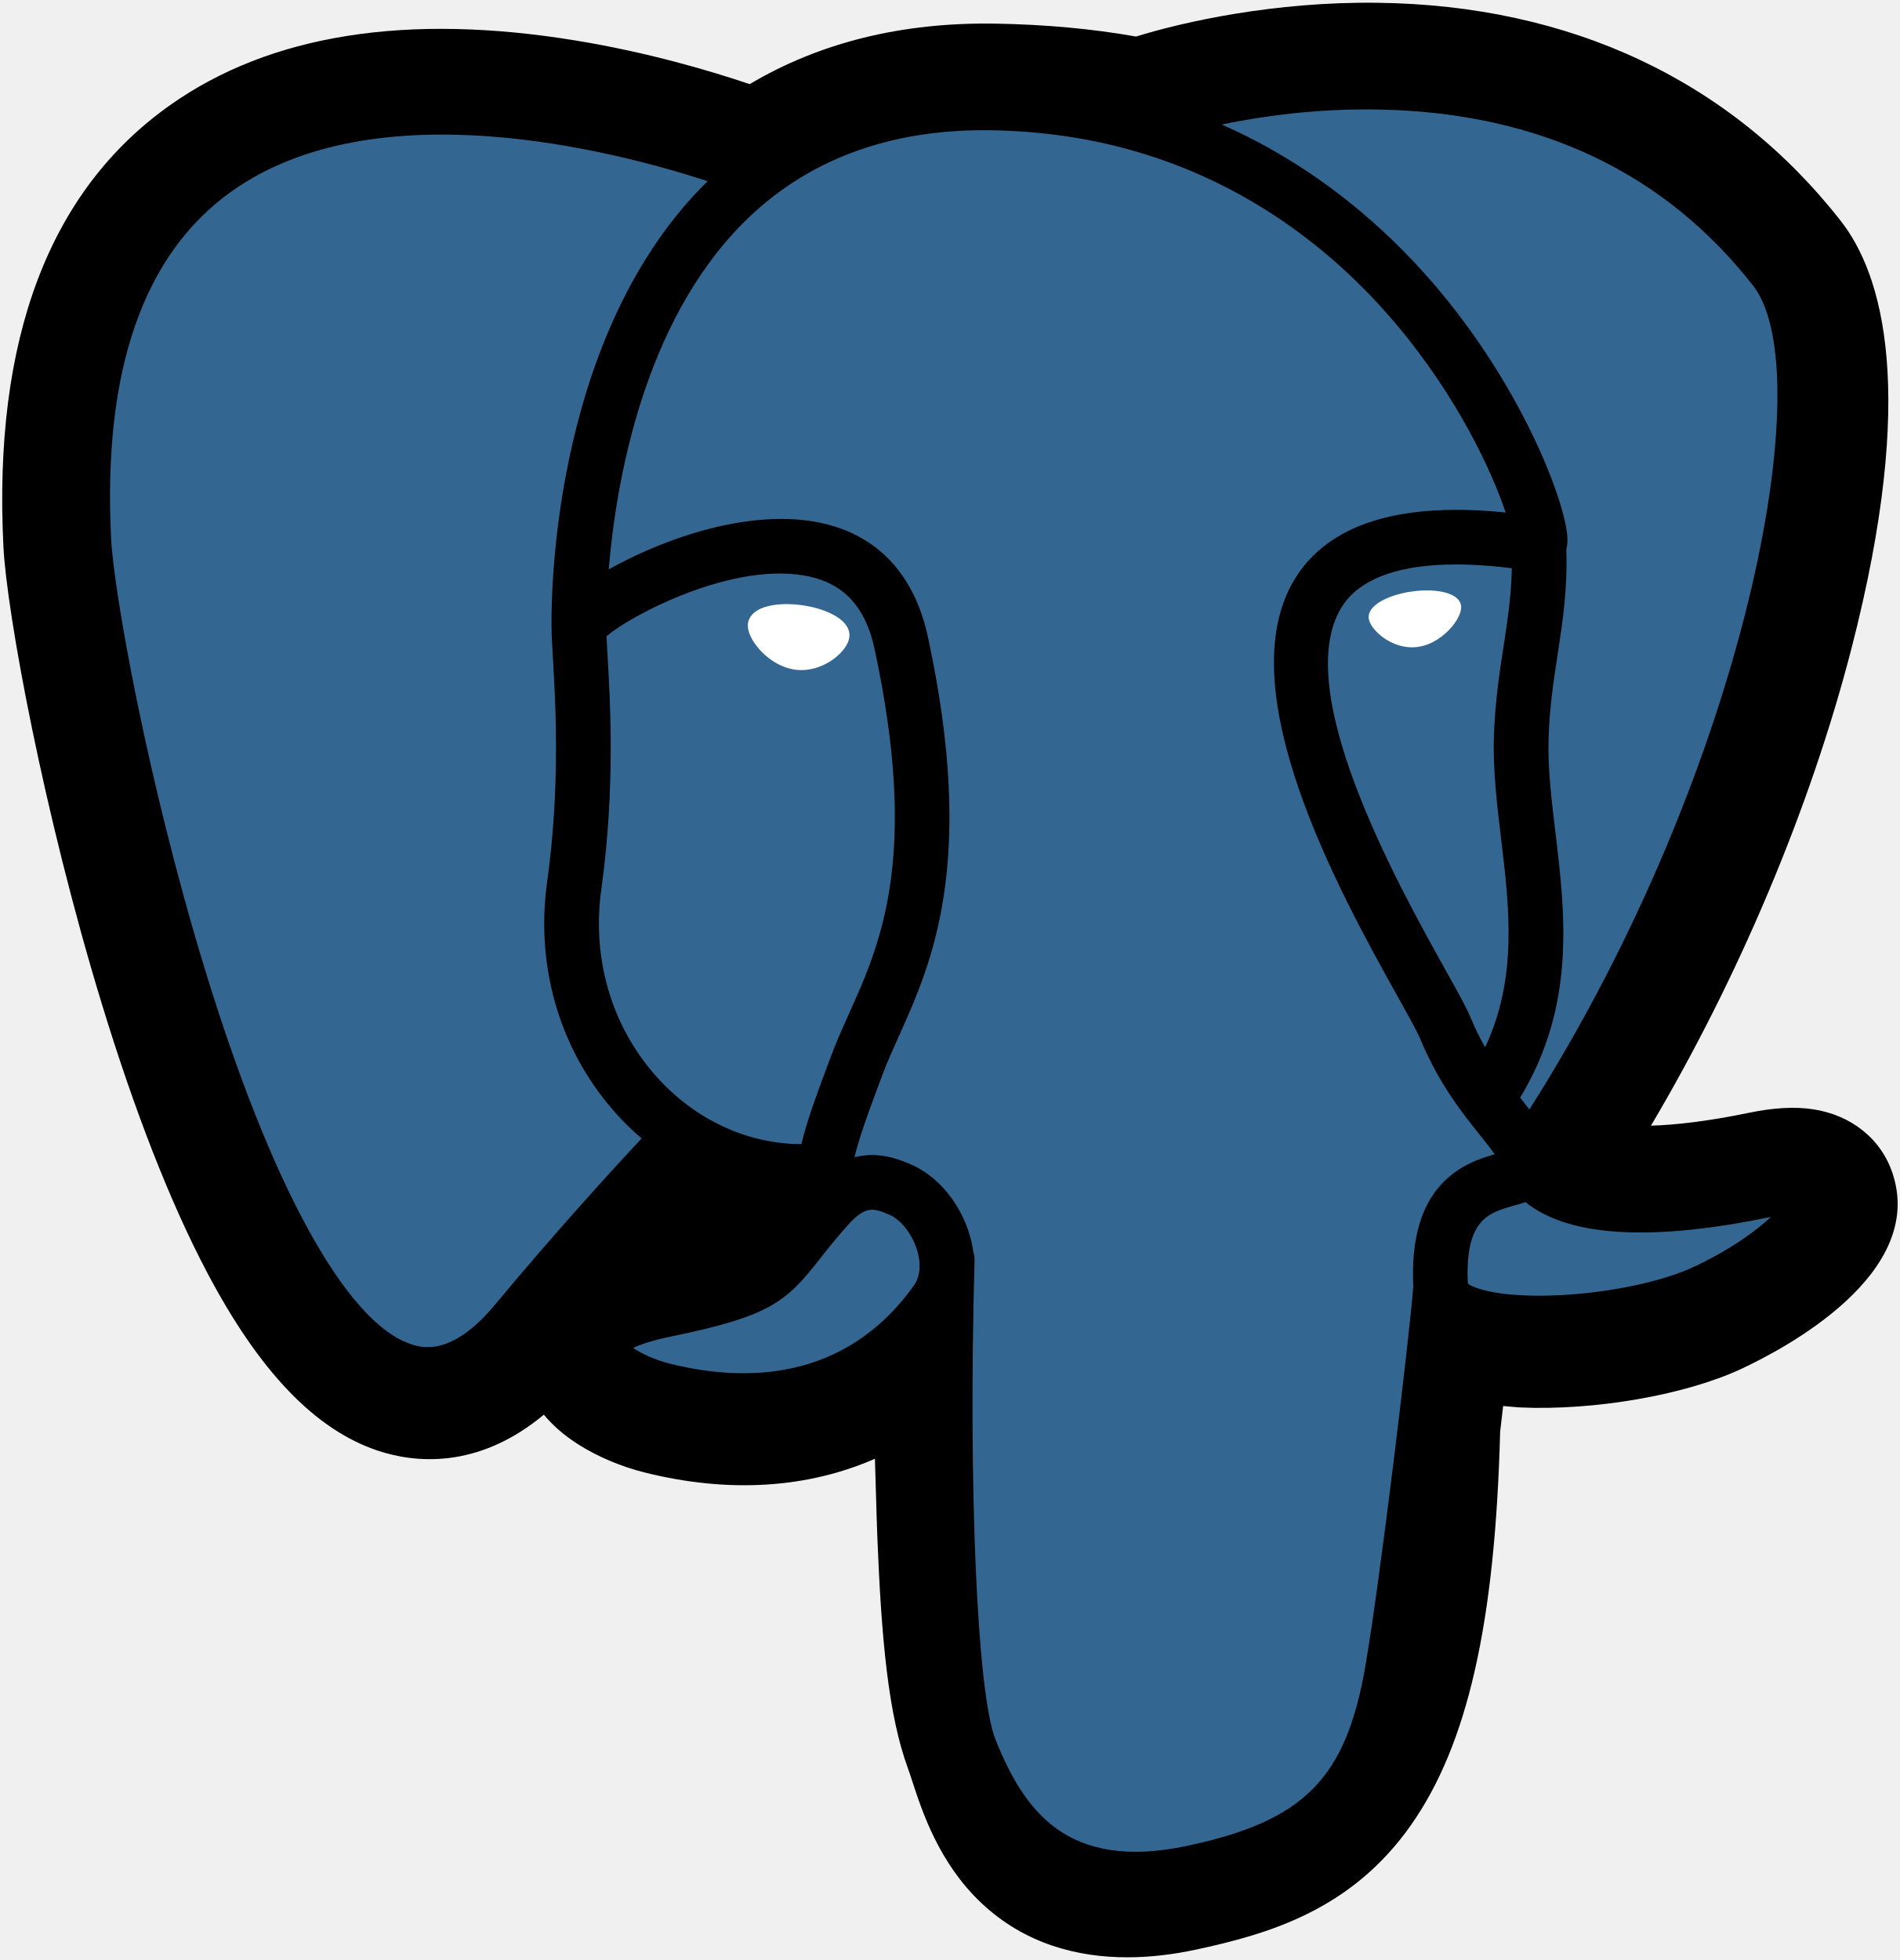
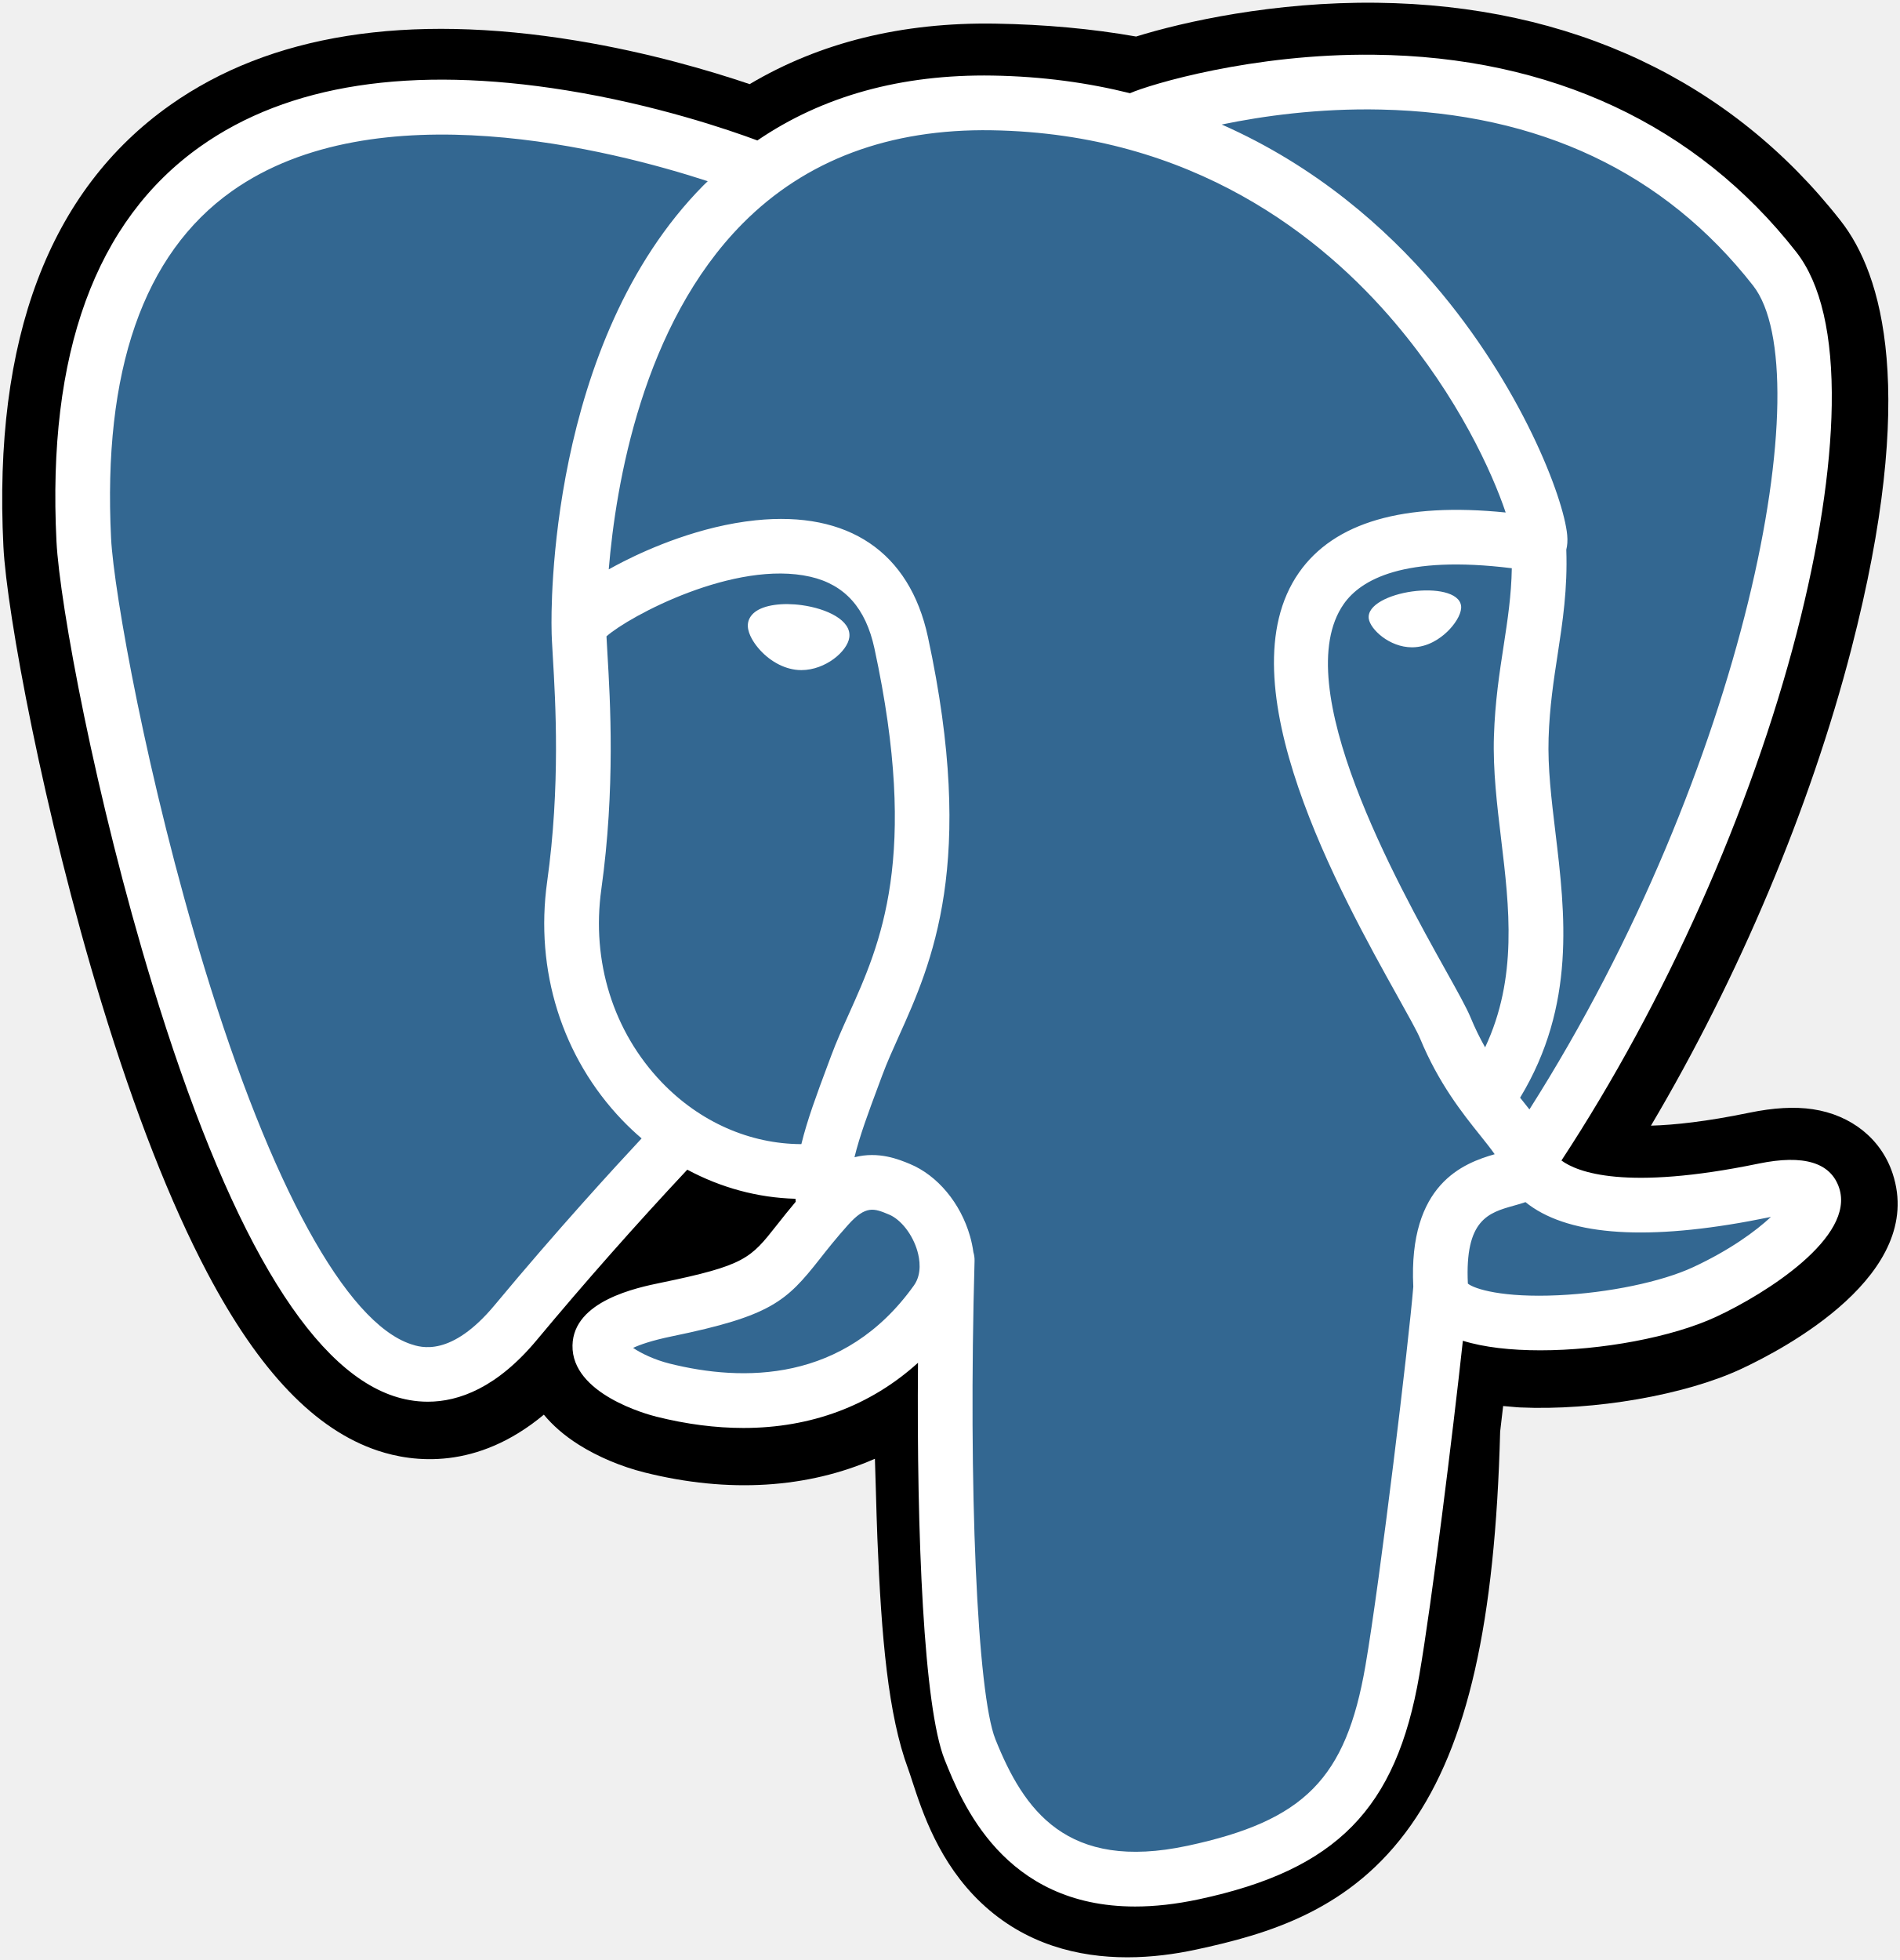
<svg xmlns="http://www.w3.org/2000/svg" width="2424" height="2500" viewBox="0 0 256 264" preserveAspectRatio="xMinYMin meet">
  <path d="M255.008 158.086c-1.535-4.649-5.556-7.887-10.756-8.664-2.452-.366-5.26-.21-8.583.475-5.792 1.195-10.089 1.65-13.225 1.738 11.837-19.985 21.462-42.775 27.003-64.228 8.96-34.689 4.172-50.492-1.423-57.64C233.217 10.847 211.614.683 185.552.372c-13.903-.17-26.108 2.575-32.475 4.549-5.928-1.046-12.302-1.63-18.99-1.738-12.537-.2-23.614 2.533-33.079 8.15-5.24-1.772-13.65-4.27-23.362-5.864-22.842-3.75-41.252-.828-54.718 8.685C6.622 25.672-.937 45.684.461 73.634c.444 8.874 5.408 35.874 13.224 61.48 4.492 14.718 9.282 26.94 14.237 36.33 7.027 13.315 14.546 21.156 22.987 23.972 4.731 1.576 13.327 2.68 22.368-4.85 1.146 1.388 2.675 2.767 4.704 4.048 2.577 1.625 5.728 2.953 8.875 3.74 11.341 2.835 21.964 2.126 31.027-1.848.056 1.612.099 3.152.135 4.482.06 2.157.12 4.272.199 6.25.537 13.374 1.447 23.773 4.143 31.049.148.4.347 1.01.557 1.657 1.345 4.118 3.594 11.012 9.316 16.411 5.925 5.593 13.092 7.308 19.656 7.308 3.292 0 6.433-.432 9.188-1.022 9.82-2.105 20.973-5.311 29.041-16.799 7.628-10.86 11.336-27.217 12.007-52.99.087-.729.167-1.425.244-2.088l.16-1.362 1.797.158.463.031c10.002.456 22.232-1.665 29.743-5.154 5.935-2.754 24.954-12.795 20.476-26.351" />
  <path d="M237.906 160.722c-29.74 6.135-31.785-3.934-31.785-3.934 31.4-46.593 44.527-105.736 33.2-120.211-30.904-39.485-84.399-20.811-85.292-20.327l-.287.052c-5.876-1.22-12.451-1.946-19.842-2.067-13.456-.22-23.664 3.528-31.41 9.402 0 0-95.43-39.314-90.991 49.444.944 18.882 27.064 142.873 58.218 105.422 11.387-13.695 22.39-25.274 22.39-25.274 5.464 3.63 12.006 5.482 18.864 4.817l.533-.452c-.166 1.7-.09 3.363.213 5.332-8.026 8.967-5.667 10.541-21.711 13.844-16.235 3.346-6.698 9.302-.471 10.86 7.549 1.887 25.013 4.561 36.813-11.958l-.47 1.885c3.144 2.519 5.352 16.383 4.982 28.952-.37 12.568-.617 21.197 1.86 27.937 2.479 6.74 4.948 21.905 26.04 17.386 17.623-3.777 26.756-13.564 28.027-29.89.901-11.606 2.942-9.89 3.07-20.267l1.637-4.912c1.887-15.733.3-20.809 11.157-18.448l2.64.232c7.99.363 18.45-1.286 24.589-4.139 13.218-6.134 21.058-16.377 8.024-13.686h.002" fill="#336791" />
  <path d="M108.076 81.525c-2.68-.373-5.107-.028-6.335.902-.69.523-.904 1.129-.962 1.546-.154 1.105.62 2.327 1.096 2.957 1.346 1.784 3.312 3.01 5.258 3.28.282.04.563.058.842.058 3.245 0 6.196-2.527 6.456-4.392.325-2.336-3.066-3.893-6.355-4.35M196.86 81.599c-.256-1.831-3.514-2.353-6.606-1.923-3.088.43-6.082 1.824-5.832 3.659.2 1.427 2.777 3.863 5.827 3.863.258 0 .518-.017.78-.054 2.036-.282 3.53-1.575 4.24-2.32 1.08-1.136 1.706-2.402 1.591-3.225" fill="#FFF" />
-   <path d="M247.802 160.025c-1.134-3.429-4.784-4.532-10.848-3.28-18.005 3.716-24.453 1.142-26.57-.417 13.995-21.32 25.508-47.092 31.719-71.137 2.942-11.39 4.567-21.968 4.7-30.59.147-9.463-1.465-16.417-4.789-20.665-13.402-17.125-33.072-26.311-56.882-26.563-16.369-.184-30.199 4.005-32.88 5.183-5.646-1.404-11.801-2.266-18.502-2.376-12.288-.199-22.91 2.743-31.704 8.74-3.82-1.422-13.692-4.811-25.765-6.756-20.872-3.36-37.458-.814-49.294 7.571-14.123 10.006-20.643 27.892-19.38 53.16.425 8.501 5.269 34.653 12.913 59.698 10.062 32.964 21 51.625 32.508 55.464 1.347.449 2.9.763 4.613.763 4.198 0 9.345-1.892 14.7-8.33a529.832 529.832 0 0 1 20.261-22.926c4.524 2.428 9.494 3.784 14.577 3.92.01.133.023.266.035.398a117.66 117.66 0 0 0-2.57 3.175c-3.522 4.471-4.255 5.402-15.592 7.736-3.225.666-11.79 2.431-11.916 8.435-.136 6.56 10.125 9.315 11.294 9.607 4.074 1.02 7.999 1.523 11.742 1.523 9.103 0 17.114-2.992 23.516-8.781-.197 23.386.778 46.43 3.586 53.451 2.3 5.748 7.918 19.795 25.664 19.794 2.604 0 5.47-.303 8.623-.979 18.521-3.97 26.564-12.156 29.675-30.203 1.665-9.645 4.522-32.676 5.866-45.03 2.836.885 6.487 1.29 10.434 1.289 8.232 0 17.731-1.749 23.688-4.514 6.692-3.108 18.768-10.734 16.578-17.36zm-44.106-83.48c-.061 3.647-.563 6.958-1.095 10.414-.573 3.717-1.165 7.56-1.314 12.225-.147 4.54.42 9.26.968 13.825 1.108 9.22 2.245 18.712-2.156 28.078a36.508 36.508 0 0 1-1.95-4.009c-.547-1.326-1.735-3.456-3.38-6.404-6.399-11.476-21.384-38.35-13.713-49.316 2.285-3.264 8.084-6.62 22.64-4.813zm-17.644-61.787c21.334.471 38.21 8.452 50.158 23.72 9.164 11.711-.927 64.998-30.14 110.969a171.33 171.33 0 0 0-.886-1.117l-.37-.462c7.549-12.467 6.073-24.802 4.759-35.738-.54-4.488-1.05-8.727-.92-12.709.134-4.22.692-7.84 1.232-11.34.663-4.313 1.338-8.776 1.152-14.037.139-.552.195-1.204.122-1.978-.475-5.045-6.235-20.144-17.975-33.81-6.422-7.475-15.787-15.84-28.574-21.482 5.5-1.14 13.021-2.203 21.442-2.016zM66.674 175.778c-5.9 7.094-9.974 5.734-11.314 5.288-8.73-2.912-18.86-21.364-27.791-50.624-7.728-25.318-12.244-50.777-12.602-57.916-1.128-22.578 4.345-38.313 16.268-46.769 19.404-13.76 51.306-5.524 64.125-1.347-.184.182-.376.352-.558.537-21.036 21.244-20.537 57.54-20.485 59.759-.002.856.07 2.068.168 3.735.362 6.105 1.036 17.467-.764 30.334-1.672 11.957 2.014 23.66 10.111 32.109a36.275 36.275 0 0 0 2.617 2.468c-3.604 3.86-11.437 12.396-19.775 22.426zm22.479-29.993c-6.526-6.81-9.49-16.282-8.133-25.99 1.9-13.592 1.199-25.43.822-31.79-.053-.89-.1-1.67-.127-2.285 3.073-2.725 17.314-10.355 27.47-8.028 4.634 1.061 7.458 4.217 8.632 9.645 6.076 28.103.804 39.816-3.432 49.229-.873 1.939-1.698 3.772-2.402 5.668l-.546 1.466c-1.382 3.706-2.668 7.152-3.465 10.424-6.938-.02-13.687-2.984-18.819-8.34zm1.065 37.9c-2.026-.506-3.848-1.385-4.917-2.114.893-.42 2.482-.992 5.238-1.56 13.337-2.745 15.397-4.683 19.895-10.394 1.031-1.31 2.2-2.794 3.819-4.602l.002-.002c2.411-2.7 3.514-2.242 5.514-1.412 1.621.67 3.2 2.702 3.84 4.938.303 1.056.643 3.06-.47 4.62-9.396 13.156-23.088 12.987-32.921 10.526zm69.799 64.952c-16.316 3.496-22.093-4.829-25.9-14.346-2.457-6.144-3.665-33.85-2.808-64.447.011-.407-.047-.8-.159-1.17a15.444 15.444 0 0 0-.456-2.162c-1.274-4.452-4.379-8.176-8.104-9.72-1.48-.613-4.196-1.738-7.46-.903.696-2.868 1.903-6.107 3.212-9.614l.549-1.475c.618-1.663 1.394-3.386 2.214-5.21 4.433-9.848 10.504-23.337 3.915-53.81-2.468-11.414-10.71-16.988-23.204-15.693-7.49.775-14.343 3.797-17.761 5.53-.735.372-1.407.732-2.035 1.082.954-11.5 4.558-32.992 18.04-46.59 8.489-8.56 19.794-12.788 33.568-12.56 27.14.444 44.544 14.372 54.366 25.979 8.464 10.001 13.047 20.076 14.876 25.51-13.755-1.399-23.11 1.316-27.852 8.096-10.317 14.748 5.644 43.372 13.315 57.129 1.407 2.521 2.621 4.7 3.003 5.626 2.498 6.054 5.732 10.096 8.093 13.046.724.904 1.426 1.781 1.96 2.547-4.166 1.201-11.649 3.976-10.967 17.847-.55 6.96-4.461 39.546-6.448 51.059-2.623 15.21-8.22 20.875-23.957 24.25zm68.104-77.936c-4.26 1.977-11.389 3.46-18.161 3.779-7.48.35-11.288-.838-12.184-1.569-.42-8.644 2.797-9.547 6.202-10.503.535-.15 1.057-.297 1.561-.473.313.255.656.508 1.032.756 6.012 3.968 16.735 4.396 31.874 1.271l.166-.033c-2.042 1.909-5.536 4.471-10.49 6.772z" fill="#000" />
+   <path d="M247.802 160.025c-1.134-3.429-4.784-4.532-10.848-3.28-18.005 3.716-24.453 1.142-26.57-.417 13.995-21.32 25.508-47.092 31.719-71.137 2.942-11.39 4.567-21.968 4.7-30.59.147-9.463-1.465-16.417-4.789-20.665-13.402-17.125-33.072-26.311-56.882-26.563-16.369-.184-30.199 4.005-32.88 5.183-5.646-1.404-11.801-2.266-18.502-2.376-12.288-.199-22.91 2.743-31.704 8.74-3.82-1.422-13.692-4.811-25.765-6.756-20.872-3.36-37.458-.814-49.294 7.571-14.123 10.006-20.643 27.892-19.38 53.16.425 8.501 5.269 34.653 12.913 59.698 10.062 32.964 21 51.625 32.508 55.464 1.347.449 2.9.763 4.613.763 4.198 0 9.345-1.892 14.7-8.33a529.832 529.832 0 0 1 20.261-22.926c4.524 2.428 9.494 3.784 14.577 3.92.01.133.023.266.035.398a117.66 117.66 0 0 0-2.57 3.175c-3.522 4.471-4.255 5.402-15.592 7.736-3.225.666-11.79 2.431-11.916 8.435-.136 6.56 10.125 9.315 11.294 9.607 4.074 1.02 7.999 1.523 11.742 1.523 9.103 0 17.114-2.992 23.516-8.781-.197 23.386.778 46.43 3.586 53.451 2.3 5.748 7.918 19.795 25.664 19.794 2.604 0 5.47-.303 8.623-.979 18.521-3.97 26.564-12.156 29.675-30.203 1.665-9.645 4.522-32.676 5.866-45.03 2.836.885 6.487 1.29 10.434 1.289 8.232 0 17.731-1.749 23.688-4.514 6.692-3.108 18.768-10.734 16.578-17.36zm-44.106-83.48c-.061 3.647-.563 6.958-1.095 10.414-.573 3.717-1.165 7.56-1.314 12.225-.147 4.54.42 9.26.968 13.825 1.108 9.22 2.245 18.712-2.156 28.078a36.508 36.508 0 0 1-1.95-4.009c-.547-1.326-1.735-3.456-3.38-6.404-6.399-11.476-21.384-38.35-13.713-49.316 2.285-3.264 8.084-6.62 22.64-4.813zm-17.644-61.787c21.334.471 38.21 8.452 50.158 23.72 9.164 11.711-.927 64.998-30.14 110.969a171.33 171.33 0 0 0-.886-1.117l-.37-.462c7.549-12.467 6.073-24.802 4.759-35.738-.54-4.488-1.05-8.727-.92-12.709.134-4.22.692-7.84 1.232-11.34.663-4.313 1.338-8.776 1.152-14.037.139-.552.195-1.204.122-1.978-.475-5.045-6.235-20.144-17.975-33.81-6.422-7.475-15.787-15.84-28.574-21.482 5.5-1.14 13.021-2.203 21.442-2.016zM66.674 175.778c-5.9 7.094-9.974 5.734-11.314 5.288-8.73-2.912-18.86-21.364-27.791-50.624-7.728-25.318-12.244-50.777-12.602-57.916-1.128-22.578 4.345-38.313 16.268-46.769 19.404-13.76 51.306-5.524 64.125-1.347-.184.182-.376.352-.558.537-21.036 21.244-20.537 57.54-20.485 59.759-.002.856.07 2.068.168 3.735.362 6.105 1.036 17.467-.764 30.334-1.672 11.957 2.014 23.66 10.111 32.109a36.275 36.275 0 0 0 2.617 2.468c-3.604 3.86-11.437 12.396-19.775 22.426zm22.479-29.993c-6.526-6.81-9.49-16.282-8.133-25.99 1.9-13.592 1.199-25.43.822-31.79-.053-.89-.1-1.67-.127-2.285 3.073-2.725 17.314-10.355 27.47-8.028 4.634 1.061 7.458 4.217 8.632 9.645 6.076 28.103.804 39.816-3.432 49.229-.873 1.939-1.698 3.772-2.402 5.668l-.546 1.466c-1.382 3.706-2.668 7.152-3.465 10.424-6.938-.02-13.687-2.984-18.819-8.34zm1.065 37.9c-2.026-.506-3.848-1.385-4.917-2.114.893-.42 2.482-.992 5.238-1.56 13.337-2.745 15.397-4.683 19.895-10.394 1.031-1.31 2.2-2.794 3.819-4.602l.002-.002c2.411-2.7 3.514-2.242 5.514-1.412 1.621.67 3.2 2.702 3.84 4.938.303 1.056.643 3.06-.47 4.62-9.396 13.156-23.088 12.987-32.921 10.526zm69.799 64.952c-16.316 3.496-22.093-4.829-25.9-14.346-2.457-6.144-3.665-33.85-2.808-64.447.011-.407-.047-.8-.159-1.17a15.444 15.444 0 0 0-.456-2.162c-1.274-4.452-4.379-8.176-8.104-9.72-1.48-.613-4.196-1.738-7.46-.903.696-2.868 1.903-6.107 3.212-9.614l.549-1.475c.618-1.663 1.394-3.386 2.214-5.21 4.433-9.848 10.504-23.337 3.915-53.81-2.468-11.414-10.71-16.988-23.204-15.693-7.49.775-14.343 3.797-17.761 5.53-.735.372-1.407.732-2.035 1.082.954-11.5 4.558-32.992 18.04-46.59 8.489-8.56 19.794-12.788 33.568-12.56 27.14.444 44.544 14.372 54.366 25.979 8.464 10.001 13.047 20.076 14.876 25.51-13.755-1.399-23.11 1.316-27.852 8.096-10.317 14.748 5.644 43.372 13.315 57.129 1.407 2.521 2.621 4.7 3.003 5.626 2.498 6.054 5.732 10.096 8.093 13.046.724.904 1.426 1.781 1.96 2.547-4.166 1.201-11.649 3.976-10.967 17.847-.55 6.96-4.461 39.546-6.448 51.059-2.623 15.21-8.22 20.875-23.957 24.25zm68.104-77.936c-4.26 1.977-11.389 3.46-18.161 3.779-7.48.35-11.288-.838-12.184-1.569-.42-8.644 2.797-9.547 6.202-10.503.535-.15 1.057-.297 1.561-.473.313.255.656.508 1.032.756 6.012 3.968 16.735 4.396 31.874 1.271l.166-.033c-2.042 1.909-5.536 4.471-10.49 6.772z" fill="#fff" />
</svg>
